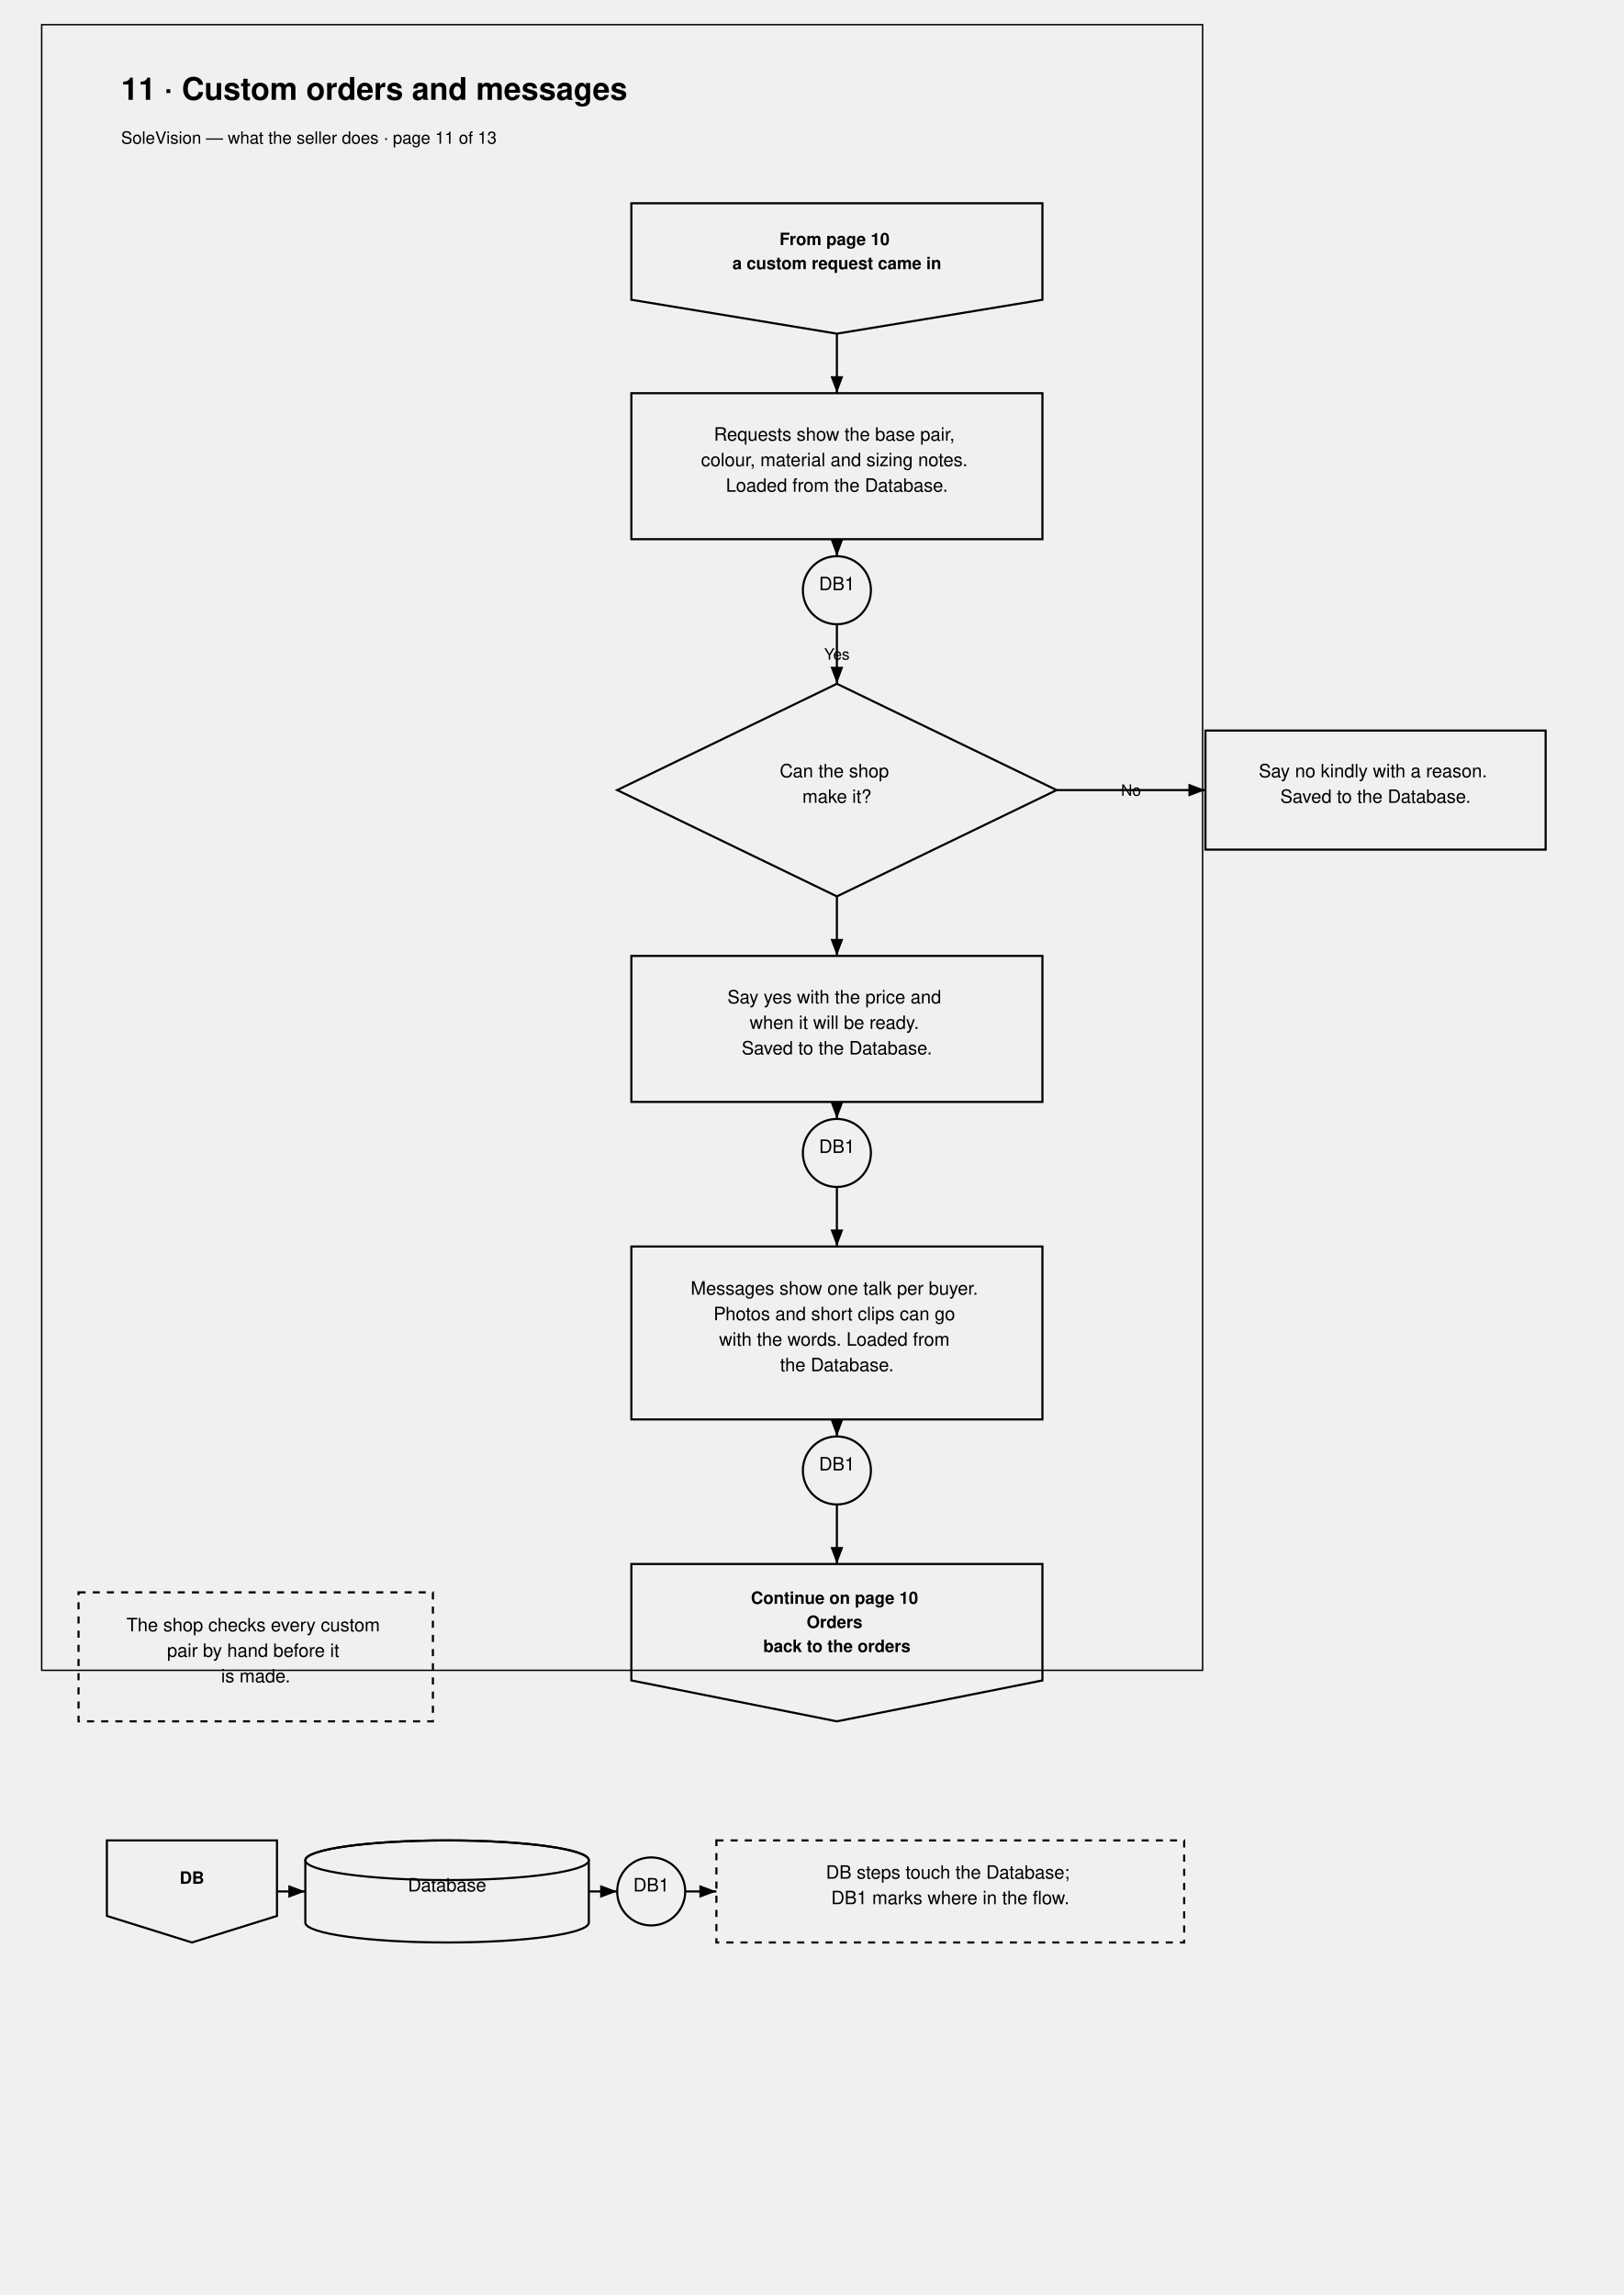
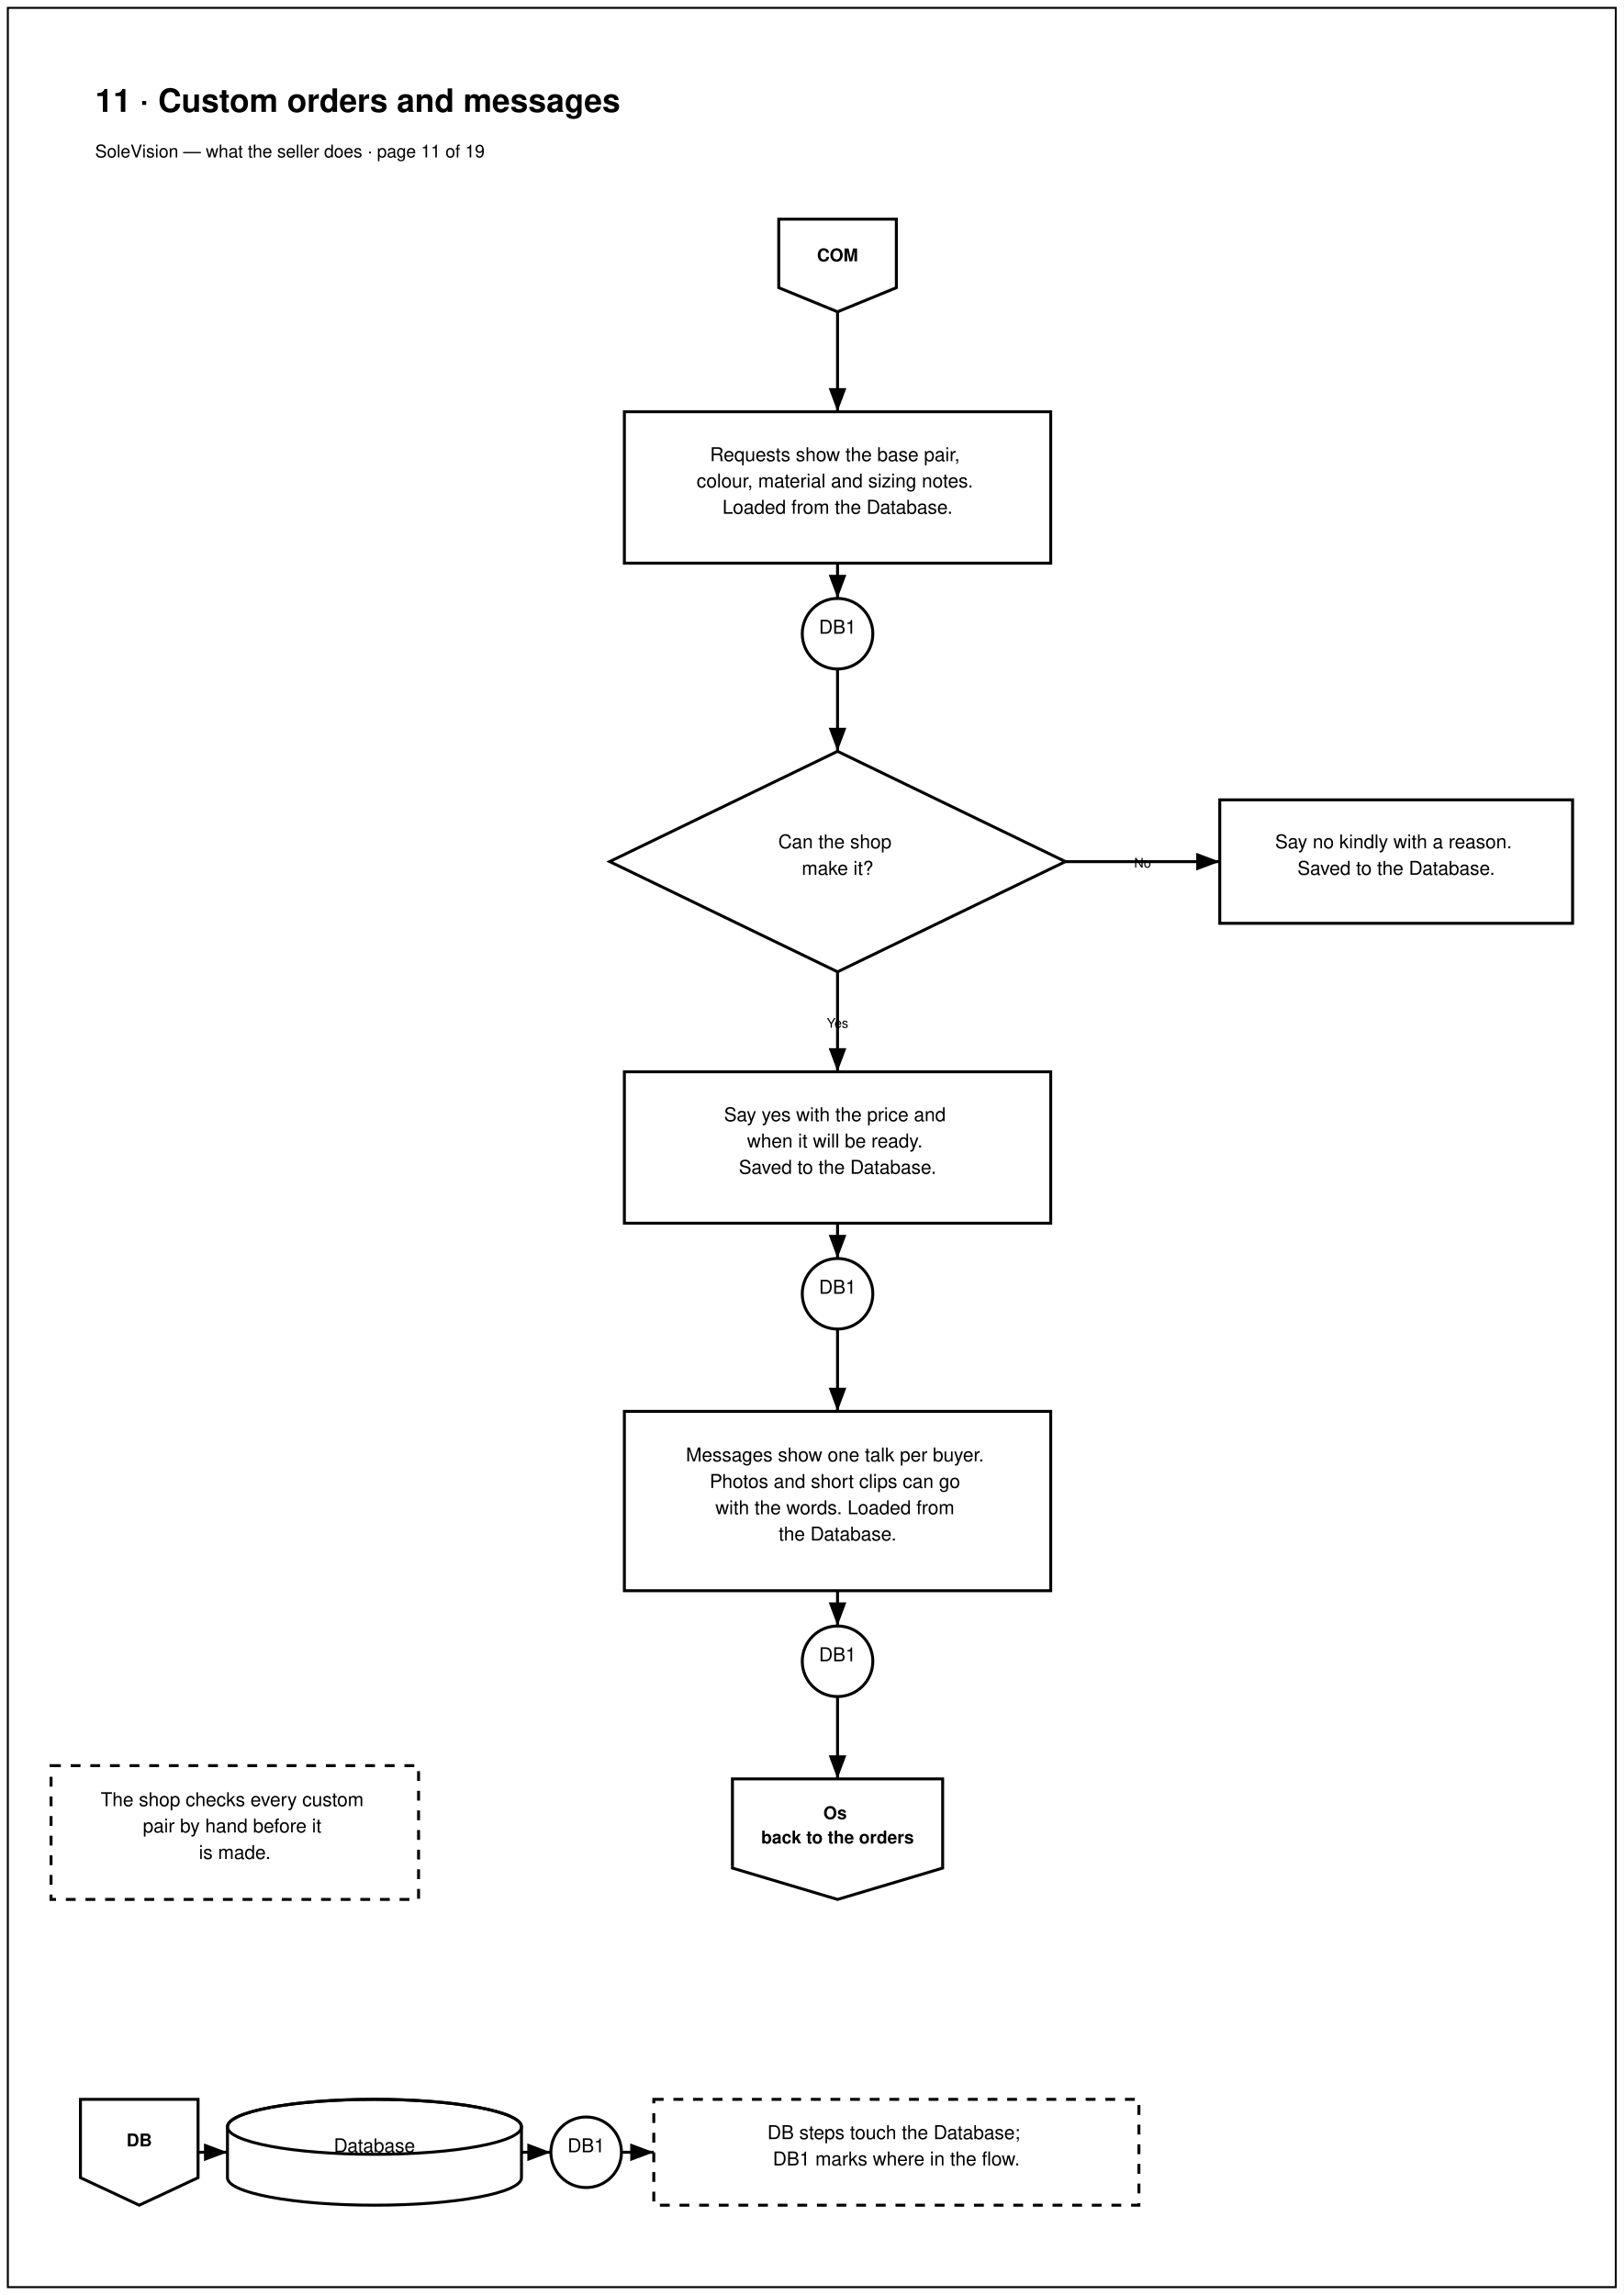
<svg xmlns="http://www.w3.org/2000/svg" width="827" height="1169" viewBox="0 0 827 1169">
-   <g transform="translate(40,40) scale(0.722) translate(-30.0,-42.0)">
-     <defs>
-       <marker id="arrow" markerWidth="10" markerHeight="10" refX="8" refY="3" orient="auto" markerUnits="strokeWidth">
-         <path d="M0,0 L8,3 L0,6 z" fill="#000000" />
-       </marker>
-     </defs>
-     <rect x="4" y="4" width="819" height="1161" fill="none" stroke="#000000" stroke-width="1" />
-     <text font-family="Helvetica, Arial, sans-serif" font-size="22" font-weight="bold" fill="#000000" text-anchor="start">
-       <tspan x="60" y="57.0">11 · Custom orders and messages</tspan>
-     </text>
-     <text font-family="Helvetica, Arial, sans-serif" font-size="12" fill="#000000" text-anchor="start">
-       <tspan x="60" y="88.0">SoleVision — what the seller does · page 11 of 13</tspan>
-     </text>
-     <polyline points="565.0,222.0 565.0,264.0" fill="none" stroke="#000000" stroke-width="1.5" marker-end="url(#arrow)" />
-     <polyline points="565.0,367.0 565.0,379.0" fill="none" stroke="#000000" stroke-width="1.5" marker-end="url(#arrow)" />
-     <polyline points="565.0,427.0 565.0,469.0" fill="none" stroke="#000000" stroke-width="1.5" marker-end="url(#arrow)" />
-     <polyline points="720.0,544.0 825.0,544.0" fill="none" stroke="#000000" stroke-width="1.5" marker-end="url(#arrow)" />
-     <polyline points="565.0,619.0 565.0,661.0" fill="none" stroke="#000000" stroke-width="1.5" marker-end="url(#arrow)" />
-     <polyline points="565.0,764.0 565.0,776.0" fill="none" stroke="#000000" stroke-width="1.5" marker-end="url(#arrow)" />
-     <polyline points="565.0,824.0 565.0,866.0" fill="none" stroke="#000000" stroke-width="1.5" marker-end="url(#arrow)" />
-     <polyline points="565.0,988.0 565.0,1000.0" fill="none" stroke="#000000" stroke-width="1.5" marker-end="url(#arrow)" />
-     <polyline points="565.0,1048.0 565.0,1090.0" fill="none" stroke="#000000" stroke-width="1.5" marker-end="url(#arrow)" />
-     <polyline points="170.0,1321.0 190.0,1321.0" fill="none" stroke="#000000" stroke-width="1.5" marker-end="url(#arrow)" />
-     <polyline points="390.0,1321.0 410.0,1321.0" fill="none" stroke="#000000" stroke-width="1.5" marker-end="url(#arrow)" />
-     <polyline points="458.0,1321.0 480.0,1321.0" fill="none" stroke="#000000" stroke-width="1.5" marker-end="url(#arrow)" />
-     <text font-family="Helvetica, Arial, sans-serif" font-size="11" fill="#000000" text-anchor="middle">
-       <tspan x="565" y="452.0">Yes</tspan>
-     </text>
-     <text font-family="Helvetica, Arial, sans-serif" font-size="11" fill="#000000" text-anchor="middle">
-       <tspan x="772.5" y="548.0">No</tspan>
-     </text>
-     <polygon points="420,130 710,130 710,198.08 565,222 420,198.08" fill="none" stroke="#000000" stroke-width="1.5" />
-     <text font-family="Helvetica, Arial, sans-serif" font-size="12" font-weight="bold" fill="#000000" text-anchor="middle">
-       <tspan x="565" y="159.5">From page 10</tspan>
-       <tspan x="565" y="176.5">a custom request came in</tspan>
-     </text>
-     <rect x="420" y="264" width="290" height="103" rx="0" fill="none" stroke="#000000" stroke-width="1.5" />
-     <text font-family="Helvetica, Arial, sans-serif" font-size="13" fill="#000000" text-anchor="middle">
-       <tspan x="565" y="297.5">Requests show the base pair,</tspan>
-       <tspan x="565" y="315.5">colour, material and sizing notes.</tspan>
-       <tspan x="565" y="333.5">Loaded from the Database.</tspan>
-     </text>
-     <circle cx="565" cy="403" r="24" fill="none" stroke="#000000" stroke-width="1.5" />
-     <text font-family="Helvetica, Arial, sans-serif" font-size="13" fill="#000000" text-anchor="middle">
-       <tspan x="565" y="403.0">DB1</tspan>
-     </text>
-     <polygon points="565,469 720,544 565,619 410,544" fill="none" stroke="#000000" stroke-width="1.5" />
-     <text font-family="Helvetica, Arial, sans-serif" font-size="13" fill="#000000" text-anchor="middle">
-       <tspan x="565" y="535.0">Can the shop</tspan>
-       <tspan x="565" y="553.0">make it?</tspan>
-     </text>
-     <rect x="825" y="502" width="240" height="84" rx="0" fill="none" stroke="#000000" stroke-width="1.5" />
-     <text font-family="Helvetica, Arial, sans-serif" font-size="13" fill="#000000" text-anchor="middle">
-       <tspan x="945" y="535.0">Say no kindly with a reason.</tspan>
-       <tspan x="945" y="553.0">Saved to the Database.</tspan>
-     </text>
-     <rect x="420" y="661" width="290" height="103" rx="0" fill="none" stroke="#000000" stroke-width="1.5" />
-     <text font-family="Helvetica, Arial, sans-serif" font-size="13" fill="#000000" text-anchor="middle">
-       <tspan x="565" y="694.5">Say yes with the price and</tspan>
-       <tspan x="565" y="712.5">when it will be ready.</tspan>
-       <tspan x="565" y="730.5">Saved to the Database.</tspan>
-     </text>
-     <circle cx="565" cy="800" r="24" fill="none" stroke="#000000" stroke-width="1.5" />
-     <text font-family="Helvetica, Arial, sans-serif" font-size="13" fill="#000000" text-anchor="middle">
-       <tspan x="565" y="800.0">DB1</tspan>
-     </text>
-     <rect x="420" y="866" width="290" height="122" rx="0" fill="none" stroke="#000000" stroke-width="1.5" />
-     <text font-family="Helvetica, Arial, sans-serif" font-size="13" fill="#000000" text-anchor="middle">
-       <tspan x="565" y="900.0">Messages show one talk per buyer.</tspan>
-       <tspan x="565" y="918.0">Photos and short clips can go</tspan>
-       <tspan x="565" y="936.0">with the words. Loaded from</tspan>
-       <tspan x="565" y="954.0">the Database.</tspan>
-     </text>
-     <circle cx="565" cy="1024" r="24" fill="none" stroke="#000000" stroke-width="1.5" />
-     <text font-family="Helvetica, Arial, sans-serif" font-size="13" fill="#000000" text-anchor="middle">
-       <tspan x="565" y="1024.0">DB1</tspan>
-     </text>
-     <polygon points="420,1090 710,1090 710,1172.14 565,1201 420,1172.14" fill="none" stroke="#000000" stroke-width="1.5" />
-     <text font-family="Helvetica, Arial, sans-serif" font-size="12" font-weight="bold" fill="#000000" text-anchor="middle">
-       <tspan x="565" y="1118.1">Continue on page 10</tspan>
-       <tspan x="565" y="1135.1">Orders</tspan>
-       <tspan x="565" y="1152.1">back to the orders</tspan>
-     </text>
-     <rect x="30" y="1110" width="250" height="91" rx="0" fill="none" stroke="#000000" stroke-width="1.5" stroke-dasharray="5 5" />
-     <text font-family="Helvetica, Arial, sans-serif" font-size="13" fill="#000000" text-anchor="middle">
-       <tspan x="155" y="1137.5">The shop checks every custom</tspan>
-       <tspan x="155" y="1155.5">pair by hand before it</tspan>
-       <tspan x="155" y="1173.5">is made.</tspan>
-     </text>
-     <polygon points="50,1285 170,1285 170,1338.28 110,1357 50,1338.28" fill="none" stroke="#000000" stroke-width="1.5" />
-     <text font-family="Helvetica, Arial, sans-serif" font-size="12" font-weight="bold" fill="#000000" text-anchor="middle">
-       <tspan x="110" y="1315.6">DB</tspan>
-     </text>
-     <path d="M190,1299 L190,1343 A100,14 0 0,0 390,1343 L390,1299 A100,14 0 0,0 190,1299 Z" fill="none" stroke="#000000" stroke-width="1.5" />
-     <ellipse cx="290" cy="1299" rx="100" ry="14" fill="none" stroke="#000000" stroke-width="1.5" />
-     <text font-family="Helvetica, Arial, sans-serif" font-size="13" fill="#000000" text-anchor="middle">
-       <tspan x="290" y="1321.0">Database</tspan>
-     </text>
-     <circle cx="434" cy="1321" r="24" fill="none" stroke="#000000" stroke-width="1.5" />
-     <text font-family="Helvetica, Arial, sans-serif" font-size="13" fill="#000000" text-anchor="middle">
-       <tspan x="434" y="1321.0">DB1</tspan>
-     </text>
-     <rect x="480" y="1285" width="330" height="72" rx="0" fill="none" stroke="#000000" stroke-width="1.5" stroke-dasharray="5 5" />
-     <text font-family="Helvetica, Arial, sans-serif" font-size="13" fill="#000000" text-anchor="middle">
-       <tspan x="645" y="1312.0">DB steps touch the Database;</tspan>
-       <tspan x="645" y="1330.0">DB1 marks where in the flow.</tspan>
-     </text>
-   </g>
+   <rect x="0" y="0" width="827" height="1169" fill="#FFFFFF" />
+   <defs>
+     <marker id="arrow" markerWidth="10" markerHeight="10" refX="8" refY="3" orient="auto" markerUnits="strokeWidth">
+       <path d="M0,0 L8,3 L0,6 z" fill="#000000" />
+     </marker>
+   </defs>
+   <rect x="4" y="4" width="819" height="1161" fill="none" stroke="#000000" stroke-width="1" />
+   <text font-family="Helvetica, Arial, sans-serif" font-size="16.473" font-weight="bold" fill="#000000" text-anchor="start">
+     <tspan x="48.464" y="57.0">11 · Custom orders and messages</tspan>
+   </text>
+   <text font-family="Helvetica, Arial, sans-serif" font-size="8.986" fill="#000000" text-anchor="start">
+     <tspan x="48.464" y="80.2">SoleVision — what the seller does · page 11 of 19</tspan>
+   </text>
+   <polyline points="426.6,158.8 426.6,209.7" fill="none" stroke="#000000" stroke-width="1.5" marker-end="url(#arrow)" />
+   <polyline points="426.6,286.9 426.6,304.8" fill="none" stroke="#000000" stroke-width="1.5" marker-end="url(#arrow)" />
+   <polyline points="426.6,340.8 426.6,382.7 426.6,382.7" fill="none" stroke="#000000" stroke-width="1.5" marker-end="url(#arrow)" />
+   <polyline points="542.7,438.9 621.3,438.9" fill="none" stroke="#000000" stroke-width="1.5" marker-end="url(#arrow)" />
+   <polyline points="426.6,495.0 426.6,545.9 426.6,545.9" fill="none" stroke="#000000" stroke-width="1.5" marker-end="url(#arrow)" />
+   <polyline points="426.6,623.1 426.6,641.0" fill="none" stroke="#000000" stroke-width="1.5" marker-end="url(#arrow)" />
+   <polyline points="426.6,677.0 426.6,718.9" fill="none" stroke="#000000" stroke-width="1.5" marker-end="url(#arrow)" />
+   <polyline points="426.6,810.3 426.6,828.2" fill="none" stroke="#000000" stroke-width="1.5" marker-end="url(#arrow)" />
+   <polyline points="426.6,864.2 426.6,906.1" fill="none" stroke="#000000" stroke-width="1.5" marker-end="url(#arrow)" />
+   <polyline points="100.9,1096.3 115.9,1096.3" fill="none" stroke="#000000" stroke-width="1.5" marker-end="url(#arrow)" />
+   <polyline points="265.6,1096.3 280.6,1096.3 280.6,1096.3" fill="none" stroke="#000000" stroke-width="1.5" marker-end="url(#arrow)" />
+   <polyline points="316.5,1096.3 333.0,1096.3 333.0,1096.3" fill="none" stroke="#000000" stroke-width="1.5" marker-end="url(#arrow)" />
+   <text font-family="Helvetica, Arial, sans-serif" font-size="6.739" fill="#000000" text-anchor="middle">
+     <tspan x="581.978" y="441.9">No</tspan>
+   </text>
+   <text font-family="Helvetica, Arial, sans-serif" font-size="6.739" fill="#000000" text-anchor="middle">
+     <tspan x="426.604" y="523.5">Yes</tspan>
+   </text>
+   <polygon points="396.652,111.638 456.556,111.638 456.556,146.546 426.604,158.812 396.652,146.546" fill="none" stroke="#000000" stroke-width="1.5" />
+   <text font-family="Helvetica, Arial, sans-serif" font-size="8.986" font-weight="bold" fill="#000000" text-anchor="middle">
+     <tspan x="426.604" y="133.1">COM</tspan>
+   </text>
+   <rect x="318.029" y="209.729" width="217.15" height="77.126" rx="0" fill="none" stroke="#000000" stroke-width="1.5" />
+   <text font-family="Helvetica, Arial, sans-serif" font-size="9.734" fill="#000000" text-anchor="middle">
+     <tspan x="426.604" y="234.9">Requests show the base pair,</tspan>
+     <tspan x="426.604" y="248.3">colour, material and sizing notes.</tspan>
+     <tspan x="426.604" y="261.7">Loaded from the Database.</tspan>
+   </text>
+   <circle cx="426.604" cy="322.797" r="17.971" fill="none" stroke="#000000" stroke-width="1.5" />
+   <text font-family="Helvetica, Arial, sans-serif" font-size="9.734" fill="#000000" text-anchor="middle">
+     <tspan x="426.604" y="322.8">DB1</tspan>
+   </text>
+   <polygon points="426.604,382.7 542.667,438.86 426.604,495.019 310.541,438.86" fill="none" stroke="#000000" stroke-width="1.5" />
+   <text font-family="Helvetica, Arial, sans-serif" font-size="9.734" fill="#000000" text-anchor="middle">
+     <tspan x="426.604" y="432.1">Can the shop</tspan>
+     <tspan x="426.604" y="445.6">make it?</tspan>
+   </text>
+   <rect x="621.29" y="407.411" width="179.71" height="62.899" rx="0" fill="none" stroke="#000000" stroke-width="1.5" />
+   <text font-family="Helvetica, Arial, sans-serif" font-size="9.734" fill="#000000" text-anchor="middle">
+     <tspan x="711.145" y="432.1">Say no kindly with a reason.</tspan>
+     <tspan x="711.145" y="445.6">Saved to the Database.</tspan>
+   </text>
+   <rect x="318.029" y="545.937" width="217.15" height="77.126" rx="0" fill="none" stroke="#000000" stroke-width="1.5" />
+   <text font-family="Helvetica, Arial, sans-serif" font-size="9.734" fill="#000000" text-anchor="middle">
+     <tspan x="426.604" y="571.1">Say yes with the price and</tspan>
+     <tspan x="426.604" y="584.5">when it will be ready.</tspan>
+     <tspan x="426.604" y="597.9">Saved to the Database.</tspan>
+   </text>
+   <circle cx="426.604" cy="659.005" r="17.971" fill="none" stroke="#000000" stroke-width="1.5" />
+   <text font-family="Helvetica, Arial, sans-serif" font-size="9.734" fill="#000000" text-anchor="middle">
+     <tspan x="426.604" y="659.0">DB1</tspan>
+   </text>
+   <rect x="318.029" y="718.908" width="217.15" height="91.353" rx="0" fill="none" stroke="#000000" stroke-width="1.5" />
+   <text font-family="Helvetica, Arial, sans-serif" font-size="9.734" fill="#000000" text-anchor="middle">
+     <tspan x="426.604" y="744.4">Messages show one talk per buyer.</tspan>
+     <tspan x="426.604" y="757.9">Photos and short clips can go</tspan>
+     <tspan x="426.604" y="771.3">with the words. Loaded from</tspan>
+     <tspan x="426.604" y="784.7">the Database.</tspan>
+   </text>
+   <circle cx="426.604" cy="846.203" r="17.971" fill="none" stroke="#000000" stroke-width="1.5" />
+   <text font-family="Helvetica, Arial, sans-serif" font-size="9.734" fill="#000000" text-anchor="middle">
+     <tspan x="426.604" y="846.2">DB1</tspan>
+   </text>
+   <polygon points="373.065,906.106 480.143,906.106 480.143,951.543 426.604,967.507 373.065,951.543" fill="none" stroke="#000000" stroke-width="1.5" />
+   <text font-family="Helvetica, Arial, sans-serif" font-size="8.986" font-weight="bold" fill="#000000" text-anchor="middle">
+     <tspan x="426.604" y="926.6">Os</tspan>
+     <tspan x="426.604" y="939.0">back to the orders</tspan>
+   </text>
+   <rect x="26" y="899.367" width="187.198" height="68.14" rx="0" fill="none" stroke="#000000" stroke-width="1.5" stroke-dasharray="5 5" />
+   <text font-family="Helvetica, Arial, sans-serif" font-size="9.734" fill="#000000" text-anchor="middle">
+     <tspan x="119.599" y="920.0">The shop checks every custom</tspan>
+     <tspan x="119.599" y="933.4">pair by hand before it</tspan>
+     <tspan x="119.599" y="946.9">is made.</tspan>
+   </text>
+   <polygon points="40.976,1069.343 100.879,1069.343 100.879,1109.239 70.928,1123.256 40.976,1109.239" fill="none" stroke="#000000" stroke-width="1.5" />
+   <text font-family="Helvetica, Arial, sans-serif" font-size="8.986" font-weight="bold" fill="#000000" text-anchor="middle">
+     <tspan x="70.928" y="1093.3">DB</tspan>
+   </text>
+   <path d="M115.855,1083.343 L115.855,1109.256 A74.879,14 0 0,0 265.614,1109.256 L265.614,1083.343 A74.879,14 0 0,0 115.855,1083.343 Z" fill="none" stroke="#000000" stroke-width="1.5" />
+   <ellipse cx="190.734" cy="1083.343" rx="74.879" ry="14" fill="none" stroke="#000000" stroke-width="1.5" />
+   <text font-family="Helvetica, Arial, sans-serif" font-size="9.734" fill="#000000" text-anchor="middle">
+     <tspan x="190.734" y="1096.3">Database</tspan>
+   </text>
+   <circle cx="298.56" cy="1096.3" r="17.971" fill="none" stroke="#000000" stroke-width="1.5" />
+   <text font-family="Helvetica, Arial, sans-serif" font-size="9.734" fill="#000000" text-anchor="middle">
+     <tspan x="298.56" y="1096.3">DB1</tspan>
+   </text>
+   <rect x="333.005" y="1069.343" width="247.101" height="53.913" rx="0" fill="none" stroke="#000000" stroke-width="1.5" stroke-dasharray="5 5" />
+   <text font-family="Helvetica, Arial, sans-serif" font-size="9.734" fill="#000000" text-anchor="middle">
+     <tspan x="456.556" y="1089.6">DB steps touch the Database;</tspan>
+     <tspan x="456.556" y="1103.0">DB1 marks where in the flow.</tspan>
+   </text>
</svg>
